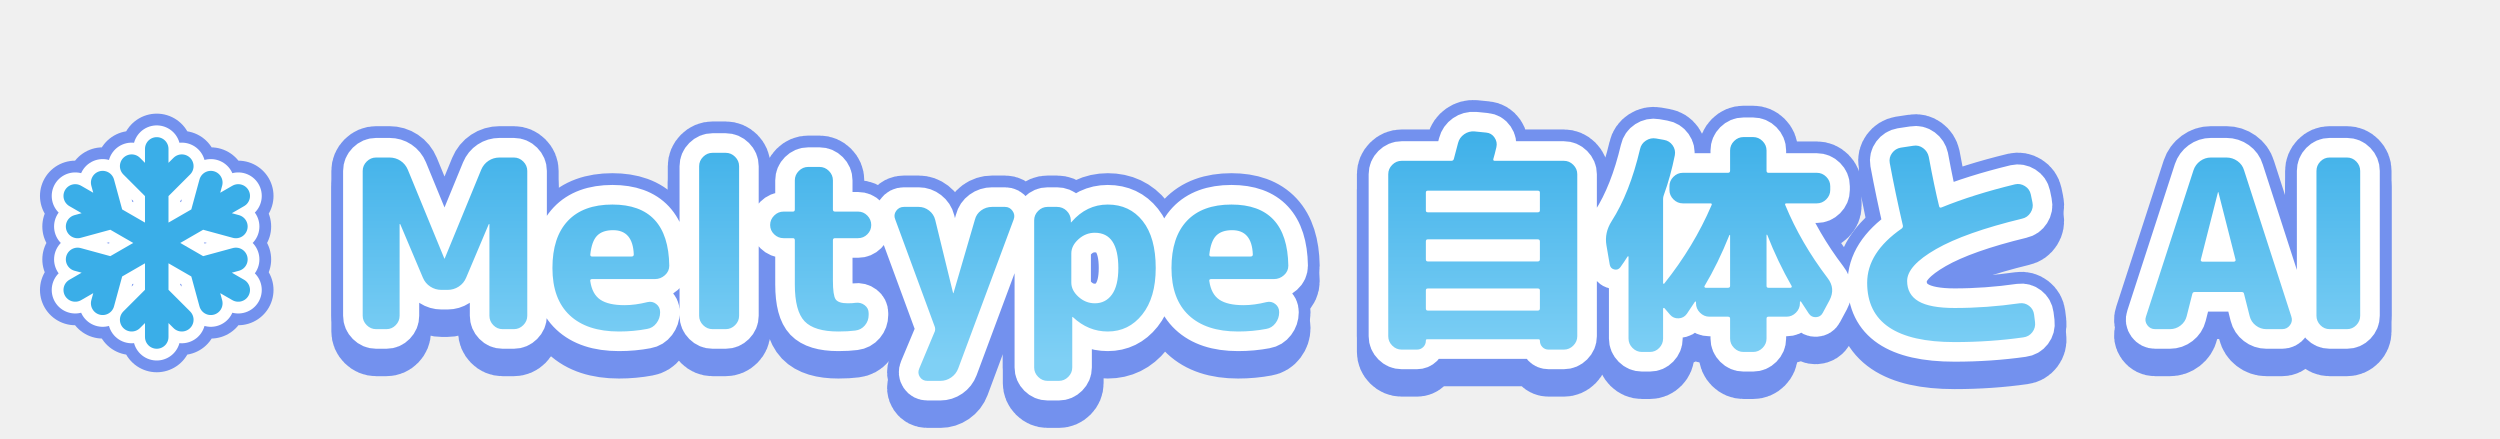
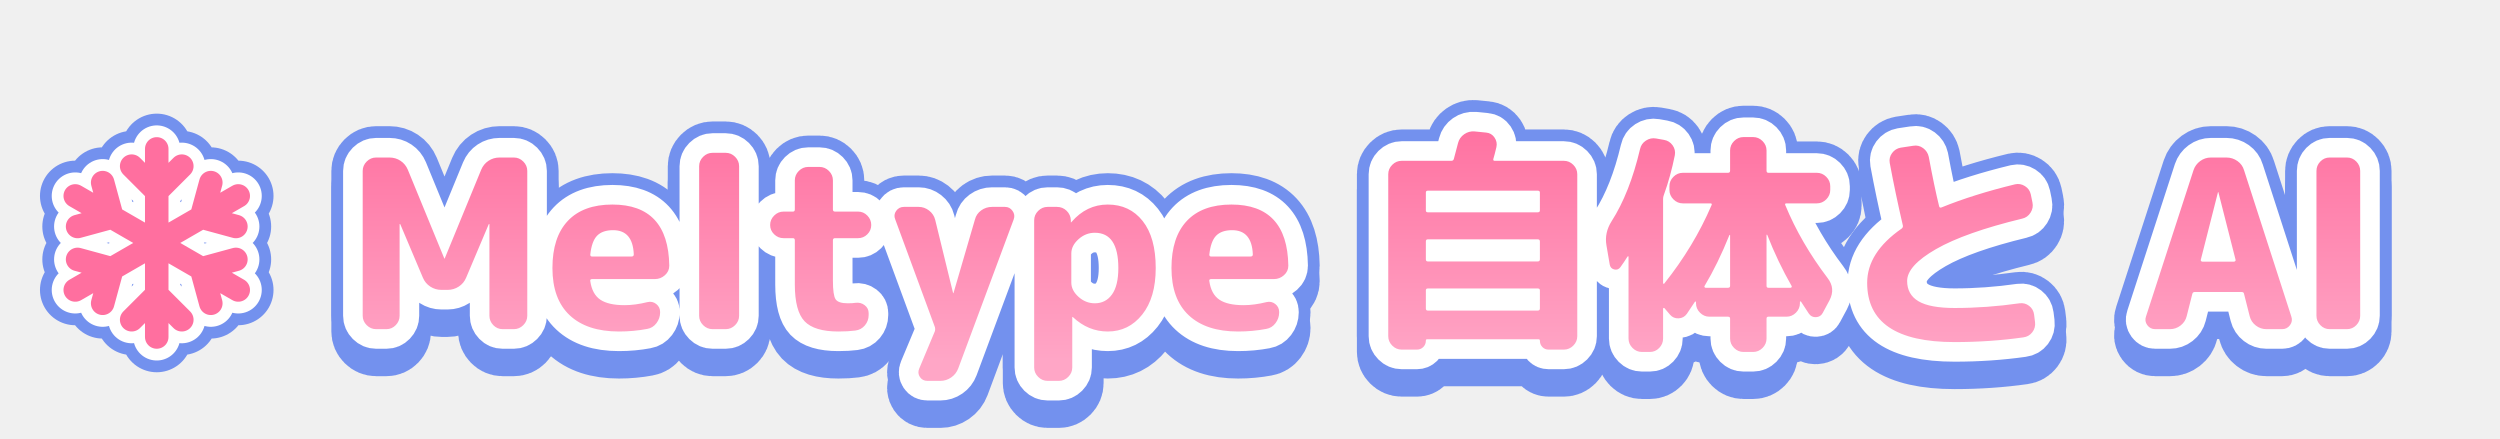
<svg xmlns="http://www.w3.org/2000/svg" width="319" height="56" viewBox="0 0 319 56" role="img" aria-label="Meltype 自体と AI">
  <defs>
    <linearGradient id="g" x1="0" y1="15.0" x2="0" y2="46" gradientUnits="userSpaceOnUse">
-       <stop offset="0" stop-color="#3aaee8" />
-       <stop offset="1" stop-color="#7fd0f5" />
+       <stop offset="0" stop-color="#ff6f9f" />
+       <stop offset="1" stop-color="#ffa6c6" />
    </linearGradient>
  </defs>
  <path d="M20.0 31.0L20.0 19.0M20.0 24.4L23.2 21.2M20.0 24.4L16.8 21.2M20.0 31.0L9.6 25.0M14.3 27.7L13.1 23.3M14.3 27.7L9.9 28.9M20.0 31.0L9.6 37.0M14.3 34.3L9.9 33.1M14.3 34.3L13.1 38.7M20.0 31.0L20.0 43.0M20.0 37.6L16.8 40.8M20.0 37.6L23.2 40.8M20.0 31.0L30.4 37.0M25.7 34.3L26.9 38.7M25.7 34.3L30.1 33.1M20.0 31.0L30.4 25.0M25.7 27.7L30.1 28.9M25.7 27.7L26.9 23.3" stroke="#7391ee" stroke-width="9" stroke-linecap="round" fill="none" />
  <path d="M20.0 31.0L20.0 19.0M20.0 24.4L23.2 21.2M20.0 24.4L16.8 21.2M20.0 31.0L9.6 25.0M14.3 27.7L13.1 23.3M14.3 27.7L9.9 28.9M20.0 31.0L9.6 37.0M14.3 34.3L9.9 33.1M14.3 34.3L13.1 38.7M20.0 31.0L20.0 43.0M20.0 37.6L16.8 40.8M20.0 37.6L23.2 40.8M20.0 31.0L30.4 37.0M25.7 34.3L26.9 38.7M25.7 34.3L30.1 33.1M20.0 31.0L30.4 25.0M25.7 27.7L30.1 28.9M25.7 27.7L26.9 23.3" stroke="#ffffff" stroke-width="6" stroke-linecap="round" fill="none" />
-   <path d="M20.0 31.0L20.0 19.0M20.0 24.4L23.2 21.2M20.0 24.4L16.8 21.2M20.0 31.0L9.6 25.0M14.3 27.7L13.1 23.3M14.3 27.7L9.9 28.9M20.0 31.0L9.6 37.0M14.3 34.3L9.9 33.1M14.3 34.3L13.1 38.7M20.0 31.0L20.0 43.0M20.0 37.6L16.8 40.8M20.0 37.6L23.2 40.8M20.0 31.0L30.4 37.0M25.7 34.3L26.9 38.7M25.7 34.3L30.1 33.1M20.0 31.0L30.4 25.0M25.7 27.7L30.1 28.9M25.7 27.7L26.9 23.3" stroke="#3aaee8" stroke-width="3" stroke-linecap="round" fill="none" />
+   <path d="M20.0 31.0L20.0 19.0M20.0 24.4L23.2 21.2M20.0 24.4L16.8 21.2M20.0 31.0L9.6 25.0M14.3 27.7L13.1 23.3M14.3 27.7L9.9 28.9M20.0 31.0L9.6 37.0M14.3 34.3L9.9 33.1M14.3 34.3L13.1 38.7M20.0 31.0L20.0 43.0M20.0 37.6L16.8 40.8M20.0 37.6L23.2 40.8M20.0 31.0L30.4 37.0M25.7 34.3L26.9 38.7M25.7 34.3L30.1 33.1M20.0 31.0L30.4 25.0M25.7 27.7L30.1 28.9M25.7 27.7L26.9 23.3" stroke="#ff6f9f" stroke-width="3" stroke-linecap="round" fill="none" />
  <path d="M47.99 42.0Q47.3 42.0 46.79 41.49Q46.28 40.98 46.28 40.29V21.81Q46.28 21.12 46.79 20.61Q47.3 20.1 47.99 20.1H49.7Q50.48 20.1 51.11 20.52Q51.74 20.94 52.04 21.66L56.69 32.97Q56.69 33.0 56.72 33.0Q56.75 33.0 56.75 32.97L61.4 21.66Q61.7 20.94 62.33 20.52Q62.96 20.1 63.74 20.1H65.57Q66.26 20.1 66.77 20.61Q67.28 21.12 67.28 21.81V40.29Q67.28 40.98 66.77 41.49Q66.26 42.0 65.57 42.0H64.13Q63.44 42.0 62.945 41.49Q62.45 40.98 62.45 40.29V28.62Q62.45 28.59 62.42 28.59Q62.36 28.59 62.36 28.62L59.48 35.43Q59.18 36.15 58.535 36.57Q57.89 36.99 57.11 36.99H56.33Q55.55 36.99 54.905 36.57Q54.26 36.15 53.96 35.43L51.08 28.62Q51.08 28.59 51.02 28.59Q50.99 28.59 50.99 28.62V40.29Q50.99 40.98 50.495 41.49Q50.0 42.0 49.31 42.0ZM78.23 29.37Q76.88 29.37 76.19 30.075Q75.5 30.78 75.32 32.49Q75.32 32.73 75.53 32.73H80.6Q80.87 32.73 80.87 32.46Q80.75 29.37 78.23 29.37ZM78.98 42.3Q74.9 42.3 72.695 40.23Q70.49 38.16 70.49 34.2Q70.49 30.27 72.455 28.185Q74.42 26.1 78.14 26.1Q85.28 26.1 85.4 33.9Q85.4 34.62 84.845 35.115Q84.29 35.61 83.57 35.61H75.56Q75.26 35.61 75.32 35.88Q75.56 37.53 76.595 38.235Q77.63 38.94 79.7 38.94Q81.05 38.94 82.61 38.55Q83.24 38.4 83.735 38.79Q84.23 39.18 84.23 39.81V39.87Q84.23 40.62 83.765 41.235Q83.3 41.85 82.58 41.97Q80.84 42.3 78.98 42.3ZM90.92 42.0Q90.23 42.0 89.72 41.49Q89.21 40.98 89.21 40.29V21.21Q89.21 20.52 89.72 20.01Q90.23 19.5 90.92 19.5H92.6Q93.29 19.5 93.8 20.01Q94.31 20.52 94.31 21.21V40.29Q94.31 40.98 93.8 41.49Q93.29 42.0 92.6 42.0ZM99.98 30.39Q99.29 30.39 98.78 29.895Q98.27 29.4 98.27 28.71Q98.27 28.02 98.78 27.51Q99.29 27.0 99.98 27.0H101.18Q101.42 27.0 101.42 26.73V23.01Q101.42 22.32 101.93 21.81Q102.44 21.3 103.13 21.3H104.57Q105.26 21.3 105.77 21.81Q106.28 22.32 106.28 23.01V26.73Q106.28 27.0 106.55 27.0H109.49Q110.18 27.0 110.675 27.51Q111.17 28.02 111.17 28.71Q111.17 29.4 110.675 29.895Q110.18 30.39 109.49 30.39H106.55Q106.28 30.39 106.28 30.66V35.79Q106.28 37.68 106.625 38.19Q106.97 38.7 108.17 38.7Q108.8 38.7 109.16 38.64Q109.82 38.55 110.33 38.94Q110.84 39.33 110.84 39.96V40.2Q110.84 40.95 110.36 41.52Q109.88 42.09 109.13 42.18Q108.2 42.3 106.97 42.3Q103.91 42.3 102.665 40.995Q101.42 39.69 101.42 36.3V30.66Q101.42 30.39 101.18 30.39ZM119.3 41.76 114.23 27.99Q113.99 27.42 114.35 26.91Q114.71 26.4 115.34 26.4H117.23Q117.95 26.4 118.55 26.865Q119.15 27.33 119.33 28.05L121.61 37.38Q121.61 37.41 121.64 37.41Q121.67 37.41 121.67 37.38L124.4 28.02Q124.58 27.3 125.195 26.85Q125.81 26.4 126.59 26.4H128.24Q128.84 26.4 129.2 26.91Q129.56 27.42 129.35 27.99L122.27 47.01Q122.0 47.73 121.37 48.165Q120.74 48.6 119.99 48.6H118.34Q117.71 48.6 117.38 48.105Q117.05 47.61 117.29 47.04L119.3 42.24Q119.33 42.12 119.33 42.0Q119.33 41.88 119.3 41.76ZM136.7 32.34V36.06Q136.7 37.05 137.615 37.875Q138.53 38.7 139.7 38.7Q141.08 38.7 141.89 37.575Q142.7 36.45 142.7 34.2Q142.7 29.7 139.7 29.7Q138.53 29.7 137.615 30.525Q136.7 31.35 136.7 32.34ZM133.67 48.6Q132.98 48.6 132.47 48.09Q131.96 47.58 131.96 46.89V28.11Q131.96 27.42 132.47 26.91Q132.98 26.4 133.67 26.4H134.87Q135.59 26.4 136.1 26.895Q136.61 27.39 136.64 28.11V28.35Q136.64 28.38 136.67 28.38L136.73 28.32Q138.65 26.1 141.35 26.1Q144.14 26.1 145.805 28.2Q147.47 30.3 147.47 34.2Q147.47 37.98 145.745 40.14Q144.02 42.3 141.35 42.3Q138.86 42.3 136.91 40.47Q136.88 40.44 136.85 40.44Q136.82 40.44 136.82 40.47V46.89Q136.82 47.58 136.31 48.09Q135.8 48.6 135.11 48.6ZM157.22 29.37Q155.87 29.37 155.18 30.075Q154.49 30.78 154.31 32.49Q154.31 32.73 154.52 32.73H159.59Q159.86 32.73 159.86 32.46Q159.74 29.37 157.22 29.37ZM157.97 42.3Q153.89 42.3 151.685 40.23Q149.48 38.16 149.48 34.2Q149.48 30.27 151.445 28.185Q153.41 26.1 157.13 26.1Q164.27 26.1 164.39 33.9Q164.39 34.62 163.835 35.115Q163.28 35.61 162.56 35.61H154.55Q154.25 35.61 154.31 35.88Q154.55 37.53 155.585 38.235Q156.62 38.94 158.69 38.94Q160.04 38.94 161.6 38.55Q162.23 38.4 162.725 38.79Q163.22 39.18 163.22 39.81V39.87Q163.22 40.62 162.755 41.235Q162.29 41.85 161.57 41.97Q159.83 42.3 157.97 42.3ZM178.85 44.61Q178.16 44.61 177.65 44.1Q177.14 43.59 177.14 42.9V22.23Q177.14 21.54 177.65 21.03Q178.16 20.52 178.85 20.52H185.18Q185.45 20.52 185.51 20.28Q185.54 20.13 186.05 18.24Q186.23 17.55 186.83 17.13Q187.43 16.71 188.15 16.77L189.65 16.92Q190.31 16.98 190.7 17.55Q191.09 18.12 190.94 18.78Q190.7 19.8 190.55 20.28Q190.49 20.52 190.73 20.52H199.55Q200.24 20.52 200.75 21.03Q201.26 21.54 201.26 22.23V42.9Q201.26 43.59 200.75 44.1Q200.24 44.61 199.55 44.61H197.6Q197.12 44.61 196.805 44.28Q196.49 43.95 196.49 43.47Q196.49 43.29 196.31 43.29H182.09Q181.94 43.29 181.94 43.47Q181.94 43.95 181.61 44.28Q181.28 44.61 180.8 44.61ZM181.94 24.57V26.85Q181.94 27.09 182.18 27.09H196.22Q196.49 27.09 196.49 26.85V24.57Q196.49 24.33 196.22 24.33H182.18Q181.94 24.33 181.94 24.57ZM181.94 30.81V33.09Q181.94 33.36 182.18 33.36H196.22Q196.49 33.36 196.49 33.09V30.81Q196.49 30.54 196.22 30.54H182.18Q181.94 30.54 181.94 30.81ZM181.94 37.05V39.36Q181.94 39.63 182.18 39.63H196.22Q196.49 39.63 196.49 39.36V37.05Q196.49 36.81 196.22 36.81H182.18Q181.94 36.81 181.94 37.05ZM205.4 33.75 204.98 31.29Q204.71 29.7 205.64 28.23Q207.95 24.63 209.27 19.02Q209.42 18.33 210.02 17.94Q210.62 17.55 211.31 17.67L212.33 17.85Q213.02 17.97 213.425 18.54Q213.83 19.11 213.71 19.8Q213.17 22.5 212.3 24.9Q212.21 25.14 212.21 25.38V36.12Q212.21 36.18 212.27 36.21Q212.33 36.24 212.36 36.18Q216.14 31.44 218.39 26.19Q218.51 25.95 218.24 25.95H214.73Q214.04 25.95 213.53 25.44Q213.02 24.93 213.02 24.24V23.76Q213.02 23.07 213.53 22.56Q214.04 22.05 214.73 22.05H220.49Q220.76 22.05 220.76 21.78V19.2Q220.76 18.51 221.27 18.0Q221.78 17.49 222.47 17.49H223.7Q224.39 17.49 224.9 18.0Q225.41 18.51 225.41 19.2V21.78Q225.41 22.05 225.65 22.05H231.83Q232.52 22.05 233.03 22.56Q233.54 23.07 233.54 23.76V24.24Q233.54 24.93 233.03 25.44Q232.52 25.95 231.83 25.95H227.96Q227.69 25.95 227.81 26.19Q229.79 30.99 233.21 35.49Q234.23 36.81 233.45 38.31L232.58 39.93Q232.31 40.44 231.725 40.47Q231.14 40.5 230.81 40.02Q230.69 39.84 229.79 38.46Q229.73 38.43 229.67 38.52V38.7Q229.67 39.39 229.16 39.9Q228.65 40.41 227.96 40.41H225.65Q225.41 40.41 225.41 40.65V43.2Q225.41 43.89 224.9 44.4Q224.39 44.91 223.7 44.91H222.47Q221.78 44.91 221.27 44.4Q220.76 43.89 220.76 43.2V40.65Q220.76 40.41 220.49 40.41H218.12Q217.43 40.41 216.92 39.9Q216.41 39.39 216.41 38.7V38.55Q216.41 38.49 216.35 38.475Q216.29 38.46 216.26 38.52Q215.6 39.54 215.24 40.05Q214.85 40.59 214.19 40.62Q213.53 40.65 213.11 40.17L212.39 39.33Q212.33 39.27 212.27 39.3Q212.21 39.33 212.21 39.39V43.2Q212.21 43.89 211.715 44.4Q211.22 44.91 210.53 44.91H209.51Q208.82 44.91 208.31 44.4Q207.8 43.89 207.8 43.2V32.76Q207.8 32.7 207.755 32.7Q207.71 32.7 207.68 32.73Q207.29 33.36 206.75 34.11Q206.45 34.5 205.97 34.38Q205.49 34.26 205.4 33.75ZM225.41 30.0V36.48Q225.41 36.72 225.65 36.72H228.47Q228.56 36.72 228.605 36.645Q228.65 36.57 228.62 36.51Q226.82 33.36 225.5 29.97Q225.47 29.94 225.44 29.94Q225.41 29.94 225.41 30.0ZM217.49 36.51Q217.46 36.57 217.505 36.645Q217.55 36.72 217.64 36.72H220.49Q220.76 36.72 220.76 36.48V30.03Q220.76 29.97 220.73 29.97Q220.7 29.97 220.67 30.0Q219.23 33.6 217.49 36.51ZM249.41 43.65Q238.25 43.65 238.25 36.09Q238.25 32.22 242.66 29.16Q242.84 29.01 242.81 28.8Q241.85 24.66 241.13 20.79Q241.01 20.1 241.43 19.53Q241.85 18.96 242.54 18.84L244.13 18.6Q244.82 18.48 245.39 18.9Q245.96 19.32 246.11 20.01Q246.83 23.88 247.43 26.31Q247.49 26.58 247.76 26.46Q251.81 24.81 257.12 23.52Q257.78 23.37 258.38 23.745Q258.98 24.12 259.13 24.81L259.34 25.83Q259.49 26.52 259.1 27.135Q258.71 27.75 258.02 27.9Q250.73 29.67 247.04 31.785Q243.35 33.9 243.35 35.85Q243.35 37.59 244.805 38.445Q246.26 39.3 249.41 39.3Q253.52 39.3 257.69 38.7Q258.38 38.61 258.92 39.03Q259.46 39.45 259.55 40.14L259.67 41.1Q259.76 41.82 259.325 42.39Q258.89 42.96 258.17 43.05Q253.94 43.65 249.41 43.65ZM283.01 24.54 280.82 33.15Q280.79 33.24 280.865 33.315Q280.94 33.39 281.03 33.39H285.05Q285.14 33.39 285.215 33.315Q285.29 33.24 285.26 33.15L283.07 24.54Q283.07 24.51 283.04 24.51Q283.01 24.51 283.01 24.54ZM275.0 42.0Q274.37 42.0 273.995 41.49Q273.62 40.98 273.83 40.38L279.89 21.72Q280.13 21.0 280.745 20.55Q281.36 20.1 282.11 20.1H284.09Q284.87 20.1 285.5 20.55Q286.13 21.0 286.34 21.72L292.37 40.38Q292.58 40.98 292.205 41.49Q291.83 42.0 291.2 42.0H289.19Q288.44 42.0 287.84 41.535Q287.24 41.07 287.06 40.35L286.34 37.5Q286.31 37.26 286.04 37.26H280.04Q279.8 37.26 279.74 37.5L279.02 40.35Q278.84 41.07 278.24 41.535Q277.64 42.0 276.89 42.0ZM297.26 42.0Q296.57 42.0 296.075 41.49Q295.58 40.98 295.58 40.29V21.81Q295.58 21.12 296.075 20.61Q296.57 20.1 297.26 20.1H299.48Q300.17 20.1 300.665 20.61Q301.16 21.12 301.16 21.81V40.29Q301.16 40.98 300.665 41.49Q300.17 42.0 299.48 42.0Z" fill="#7391ee" stroke="#7391ee" stroke-width="8" stroke-linejoin="round" transform="translate(0 2)" />
  <path d="M47.99 42.0Q47.3 42.0 46.79 41.49Q46.28 40.98 46.28 40.29V21.81Q46.28 21.12 46.79 20.61Q47.3 20.1 47.99 20.1H49.7Q50.48 20.1 51.11 20.52Q51.74 20.94 52.04 21.66L56.69 32.97Q56.69 33.0 56.72 33.0Q56.75 33.0 56.75 32.97L61.4 21.66Q61.7 20.94 62.33 20.52Q62.96 20.1 63.74 20.1H65.57Q66.26 20.1 66.77 20.61Q67.28 21.12 67.28 21.81V40.29Q67.28 40.98 66.77 41.49Q66.26 42.0 65.57 42.0H64.13Q63.44 42.0 62.945 41.49Q62.45 40.98 62.45 40.29V28.62Q62.45 28.59 62.42 28.59Q62.36 28.59 62.36 28.62L59.48 35.43Q59.18 36.15 58.535 36.57Q57.89 36.99 57.11 36.99H56.33Q55.55 36.99 54.905 36.57Q54.26 36.15 53.96 35.43L51.08 28.62Q51.08 28.59 51.02 28.59Q50.99 28.59 50.99 28.62V40.29Q50.99 40.98 50.495 41.49Q50.0 42.0 49.31 42.0ZM78.23 29.37Q76.88 29.37 76.19 30.075Q75.5 30.78 75.32 32.49Q75.32 32.73 75.53 32.73H80.6Q80.87 32.73 80.87 32.46Q80.75 29.37 78.23 29.37ZM78.98 42.3Q74.9 42.3 72.695 40.23Q70.49 38.16 70.49 34.2Q70.49 30.27 72.455 28.185Q74.42 26.1 78.14 26.1Q85.28 26.1 85.4 33.9Q85.4 34.62 84.845 35.115Q84.29 35.61 83.57 35.61H75.56Q75.26 35.61 75.32 35.88Q75.56 37.53 76.595 38.235Q77.63 38.94 79.7 38.94Q81.05 38.94 82.61 38.55Q83.24 38.4 83.735 38.79Q84.23 39.18 84.23 39.81V39.87Q84.23 40.62 83.765 41.235Q83.3 41.85 82.58 41.97Q80.84 42.3 78.98 42.3ZM90.92 42.0Q90.23 42.0 89.72 41.49Q89.21 40.98 89.21 40.29V21.21Q89.21 20.52 89.72 20.01Q90.23 19.5 90.92 19.5H92.6Q93.29 19.5 93.8 20.01Q94.31 20.52 94.31 21.21V40.29Q94.31 40.98 93.8 41.49Q93.29 42.0 92.6 42.0ZM99.98 30.39Q99.29 30.39 98.78 29.895Q98.27 29.4 98.27 28.71Q98.27 28.02 98.78 27.51Q99.29 27.0 99.98 27.0H101.18Q101.42 27.0 101.42 26.73V23.01Q101.42 22.32 101.93 21.81Q102.44 21.3 103.13 21.3H104.57Q105.26 21.3 105.77 21.81Q106.28 22.32 106.28 23.01V26.73Q106.28 27.0 106.55 27.0H109.49Q110.18 27.0 110.675 27.51Q111.17 28.02 111.17 28.71Q111.17 29.4 110.675 29.895Q110.18 30.39 109.49 30.39H106.55Q106.28 30.39 106.28 30.66V35.79Q106.28 37.68 106.625 38.19Q106.97 38.7 108.17 38.7Q108.8 38.7 109.16 38.64Q109.82 38.55 110.33 38.94Q110.84 39.33 110.84 39.96V40.2Q110.84 40.95 110.36 41.52Q109.88 42.09 109.13 42.18Q108.2 42.3 106.97 42.3Q103.91 42.3 102.665 40.995Q101.42 39.69 101.42 36.3V30.66Q101.42 30.39 101.18 30.39ZM119.3 41.76 114.23 27.99Q113.99 27.42 114.35 26.91Q114.71 26.4 115.34 26.4H117.23Q117.95 26.4 118.55 26.865Q119.15 27.33 119.33 28.05L121.61 37.38Q121.61 37.41 121.64 37.41Q121.67 37.41 121.67 37.38L124.4 28.02Q124.58 27.3 125.195 26.85Q125.81 26.4 126.59 26.4H128.24Q128.84 26.4 129.2 26.91Q129.56 27.42 129.35 27.99L122.27 47.01Q122.0 47.73 121.37 48.165Q120.74 48.6 119.99 48.6H118.34Q117.71 48.6 117.38 48.105Q117.05 47.61 117.29 47.04L119.3 42.24Q119.33 42.12 119.33 42.0Q119.33 41.88 119.3 41.76ZM136.7 32.34V36.06Q136.7 37.05 137.615 37.875Q138.53 38.7 139.7 38.7Q141.08 38.7 141.89 37.575Q142.7 36.45 142.7 34.2Q142.7 29.7 139.7 29.7Q138.53 29.7 137.615 30.525Q136.7 31.35 136.7 32.34ZM133.67 48.6Q132.98 48.6 132.47 48.09Q131.96 47.58 131.96 46.89V28.11Q131.96 27.42 132.47 26.91Q132.98 26.4 133.67 26.4H134.87Q135.59 26.4 136.1 26.895Q136.61 27.39 136.64 28.11V28.35Q136.64 28.38 136.67 28.38L136.73 28.32Q138.65 26.1 141.35 26.1Q144.14 26.1 145.805 28.2Q147.47 30.3 147.47 34.2Q147.47 37.98 145.745 40.14Q144.02 42.3 141.35 42.3Q138.86 42.3 136.91 40.47Q136.88 40.44 136.85 40.44Q136.82 40.44 136.82 40.47V46.89Q136.82 47.58 136.31 48.09Q135.8 48.6 135.11 48.6ZM157.22 29.37Q155.87 29.37 155.18 30.075Q154.49 30.78 154.31 32.49Q154.31 32.73 154.52 32.73H159.59Q159.86 32.73 159.86 32.46Q159.74 29.37 157.22 29.37ZM157.97 42.3Q153.89 42.3 151.685 40.23Q149.48 38.16 149.48 34.2Q149.48 30.27 151.445 28.185Q153.41 26.1 157.13 26.1Q164.27 26.1 164.39 33.9Q164.39 34.62 163.835 35.115Q163.28 35.61 162.56 35.61H154.55Q154.25 35.61 154.31 35.88Q154.55 37.53 155.585 38.235Q156.62 38.94 158.69 38.94Q160.04 38.94 161.6 38.55Q162.23 38.4 162.725 38.79Q163.22 39.18 163.22 39.81V39.87Q163.22 40.62 162.755 41.235Q162.29 41.85 161.57 41.97Q159.83 42.3 157.97 42.3ZM178.85 44.61Q178.16 44.61 177.65 44.1Q177.14 43.59 177.14 42.9V22.23Q177.14 21.54 177.65 21.03Q178.16 20.52 178.85 20.52H185.18Q185.45 20.52 185.51 20.28Q185.54 20.13 186.05 18.24Q186.23 17.55 186.83 17.13Q187.43 16.71 188.15 16.77L189.65 16.92Q190.31 16.98 190.7 17.55Q191.09 18.12 190.94 18.78Q190.7 19.8 190.55 20.28Q190.49 20.52 190.73 20.52H199.55Q200.24 20.52 200.75 21.03Q201.26 21.54 201.26 22.23V42.9Q201.26 43.59 200.75 44.1Q200.24 44.61 199.55 44.61H197.6Q197.12 44.61 196.805 44.28Q196.49 43.95 196.49 43.47Q196.49 43.29 196.31 43.29H182.09Q181.94 43.29 181.94 43.47Q181.94 43.95 181.61 44.28Q181.28 44.61 180.8 44.61ZM181.94 24.57V26.85Q181.94 27.09 182.18 27.09H196.22Q196.49 27.09 196.49 26.85V24.57Q196.49 24.33 196.22 24.33H182.18Q181.94 24.33 181.94 24.57ZM181.94 30.81V33.09Q181.94 33.36 182.18 33.36H196.22Q196.49 33.36 196.49 33.09V30.81Q196.49 30.54 196.22 30.54H182.18Q181.94 30.54 181.94 30.81ZM181.94 37.05V39.36Q181.94 39.63 182.18 39.63H196.22Q196.49 39.63 196.49 39.36V37.05Q196.49 36.81 196.22 36.81H182.18Q181.94 36.81 181.94 37.05ZM205.4 33.75 204.98 31.29Q204.71 29.7 205.64 28.23Q207.95 24.63 209.27 19.02Q209.42 18.33 210.02 17.94Q210.62 17.55 211.31 17.67L212.33 17.85Q213.02 17.97 213.425 18.54Q213.83 19.11 213.71 19.8Q213.17 22.5 212.3 24.9Q212.21 25.14 212.21 25.38V36.12Q212.21 36.18 212.27 36.21Q212.33 36.24 212.36 36.18Q216.14 31.44 218.39 26.19Q218.51 25.95 218.24 25.95H214.73Q214.04 25.95 213.53 25.44Q213.02 24.93 213.02 24.24V23.76Q213.02 23.07 213.53 22.56Q214.04 22.05 214.73 22.05H220.49Q220.76 22.05 220.76 21.78V19.2Q220.76 18.51 221.27 18.0Q221.78 17.49 222.47 17.49H223.7Q224.39 17.49 224.9 18.0Q225.41 18.51 225.41 19.2V21.78Q225.41 22.05 225.65 22.05H231.83Q232.52 22.05 233.03 22.56Q233.54 23.07 233.54 23.76V24.24Q233.54 24.93 233.03 25.44Q232.52 25.95 231.83 25.95H227.96Q227.69 25.95 227.81 26.19Q229.79 30.99 233.21 35.49Q234.23 36.81 233.45 38.31L232.58 39.93Q232.31 40.44 231.725 40.47Q231.14 40.5 230.81 40.02Q230.69 39.84 229.79 38.46Q229.73 38.43 229.67 38.52V38.7Q229.67 39.39 229.16 39.9Q228.65 40.41 227.96 40.41H225.65Q225.41 40.41 225.41 40.65V43.2Q225.41 43.89 224.9 44.4Q224.39 44.91 223.7 44.91H222.47Q221.78 44.91 221.27 44.4Q220.76 43.89 220.76 43.2V40.65Q220.76 40.41 220.49 40.41H218.12Q217.43 40.41 216.92 39.9Q216.41 39.39 216.41 38.7V38.55Q216.41 38.49 216.35 38.475Q216.29 38.46 216.26 38.52Q215.6 39.54 215.24 40.05Q214.85 40.59 214.19 40.62Q213.53 40.65 213.11 40.17L212.39 39.33Q212.33 39.27 212.27 39.3Q212.21 39.33 212.21 39.39V43.2Q212.21 43.89 211.715 44.4Q211.22 44.91 210.53 44.91H209.51Q208.82 44.91 208.31 44.4Q207.8 43.89 207.8 43.2V32.76Q207.8 32.7 207.755 32.7Q207.71 32.7 207.68 32.73Q207.29 33.36 206.75 34.11Q206.45 34.5 205.97 34.38Q205.49 34.26 205.4 33.75ZM225.41 30.0V36.48Q225.41 36.72 225.65 36.72H228.47Q228.56 36.72 228.605 36.645Q228.65 36.57 228.62 36.51Q226.82 33.36 225.5 29.97Q225.47 29.94 225.44 29.94Q225.41 29.94 225.41 30.0ZM217.49 36.51Q217.46 36.57 217.505 36.645Q217.55 36.72 217.64 36.72H220.49Q220.76 36.72 220.76 36.48V30.03Q220.76 29.97 220.73 29.97Q220.7 29.97 220.67 30.0Q219.23 33.6 217.49 36.51ZM249.41 43.65Q238.25 43.65 238.25 36.09Q238.25 32.22 242.66 29.16Q242.84 29.01 242.81 28.8Q241.85 24.66 241.13 20.79Q241.01 20.1 241.43 19.53Q241.85 18.96 242.54 18.84L244.13 18.6Q244.82 18.48 245.39 18.9Q245.96 19.32 246.11 20.01Q246.83 23.88 247.43 26.31Q247.49 26.58 247.76 26.46Q251.81 24.81 257.12 23.52Q257.78 23.37 258.38 23.745Q258.98 24.12 259.13 24.81L259.34 25.83Q259.49 26.52 259.1 27.135Q258.71 27.75 258.02 27.9Q250.73 29.67 247.04 31.785Q243.35 33.9 243.35 35.85Q243.35 37.59 244.805 38.445Q246.26 39.3 249.41 39.3Q253.52 39.3 257.69 38.7Q258.38 38.61 258.92 39.03Q259.46 39.45 259.55 40.14L259.67 41.1Q259.76 41.82 259.325 42.39Q258.89 42.96 258.17 43.05Q253.94 43.65 249.41 43.65ZM283.01 24.54 280.82 33.15Q280.79 33.24 280.865 33.315Q280.94 33.39 281.03 33.39H285.05Q285.14 33.39 285.215 33.315Q285.29 33.24 285.26 33.15L283.07 24.54Q283.07 24.51 283.04 24.51Q283.01 24.51 283.01 24.54ZM275.0 42.0Q274.37 42.0 273.995 41.49Q273.62 40.98 273.83 40.38L279.89 21.72Q280.13 21.0 280.745 20.55Q281.36 20.1 282.11 20.1H284.09Q284.87 20.1 285.5 20.55Q286.13 21.0 286.34 21.72L292.37 40.38Q292.58 40.98 292.205 41.49Q291.83 42.0 291.2 42.0H289.19Q288.44 42.0 287.84 41.535Q287.24 41.07 287.06 40.35L286.34 37.5Q286.31 37.26 286.04 37.26H280.04Q279.8 37.26 279.74 37.5L279.02 40.35Q278.84 41.07 278.24 41.535Q277.64 42.0 276.89 42.0ZM297.26 42.0Q296.57 42.0 296.075 41.49Q295.58 40.98 295.58 40.29V21.81Q295.58 21.12 296.075 20.61Q296.57 20.1 297.26 20.1H299.48Q300.17 20.1 300.665 20.61Q301.16 21.12 301.16 21.81V40.29Q301.16 40.98 300.665 41.49Q300.17 42.0 299.48 42.0Z" fill="#7391ee" stroke="#7391ee" stroke-width="8" stroke-linejoin="round" />
  <path d="M47.99 42.0Q47.3 42.0 46.79 41.49Q46.28 40.98 46.28 40.29V21.81Q46.28 21.12 46.79 20.61Q47.3 20.1 47.99 20.1H49.7Q50.48 20.1 51.11 20.52Q51.74 20.94 52.04 21.66L56.69 32.97Q56.69 33.0 56.72 33.0Q56.75 33.0 56.75 32.97L61.4 21.66Q61.7 20.94 62.33 20.52Q62.96 20.1 63.74 20.1H65.57Q66.26 20.1 66.77 20.61Q67.28 21.12 67.28 21.81V40.29Q67.28 40.98 66.77 41.49Q66.26 42.0 65.57 42.0H64.13Q63.44 42.0 62.945 41.49Q62.45 40.98 62.45 40.29V28.62Q62.45 28.59 62.42 28.59Q62.36 28.59 62.36 28.62L59.48 35.43Q59.18 36.15 58.535 36.57Q57.89 36.99 57.11 36.99H56.33Q55.55 36.99 54.905 36.57Q54.26 36.15 53.96 35.43L51.08 28.62Q51.08 28.59 51.02 28.59Q50.99 28.59 50.99 28.62V40.29Q50.99 40.98 50.495 41.49Q50.0 42.0 49.31 42.0ZM78.23 29.37Q76.88 29.37 76.19 30.075Q75.5 30.78 75.32 32.49Q75.32 32.73 75.53 32.73H80.6Q80.87 32.73 80.87 32.46Q80.75 29.37 78.23 29.37ZM78.98 42.3Q74.9 42.3 72.695 40.23Q70.49 38.16 70.49 34.2Q70.49 30.27 72.455 28.185Q74.42 26.1 78.14 26.1Q85.28 26.1 85.4 33.9Q85.4 34.62 84.845 35.115Q84.29 35.61 83.57 35.61H75.56Q75.26 35.61 75.32 35.88Q75.56 37.53 76.595 38.235Q77.63 38.94 79.7 38.94Q81.05 38.94 82.61 38.55Q83.24 38.4 83.735 38.79Q84.23 39.18 84.23 39.81V39.87Q84.23 40.62 83.765 41.235Q83.3 41.85 82.58 41.97Q80.84 42.3 78.98 42.3ZM90.92 42.0Q90.23 42.0 89.72 41.49Q89.21 40.98 89.21 40.29V21.21Q89.21 20.52 89.72 20.01Q90.23 19.5 90.92 19.5H92.6Q93.29 19.5 93.8 20.01Q94.31 20.52 94.31 21.21V40.29Q94.31 40.98 93.8 41.49Q93.29 42.0 92.6 42.0ZM99.98 30.39Q99.29 30.39 98.78 29.895Q98.27 29.4 98.27 28.71Q98.27 28.02 98.78 27.51Q99.29 27.0 99.98 27.0H101.18Q101.42 27.0 101.42 26.73V23.01Q101.42 22.32 101.93 21.81Q102.44 21.3 103.13 21.3H104.57Q105.26 21.3 105.77 21.81Q106.28 22.32 106.28 23.01V26.73Q106.28 27.0 106.55 27.0H109.49Q110.18 27.0 110.675 27.51Q111.17 28.02 111.17 28.71Q111.17 29.4 110.675 29.895Q110.18 30.39 109.49 30.39H106.55Q106.28 30.39 106.28 30.66V35.79Q106.28 37.68 106.625 38.19Q106.97 38.7 108.17 38.7Q108.8 38.7 109.16 38.64Q109.82 38.55 110.33 38.94Q110.84 39.33 110.84 39.96V40.2Q110.84 40.95 110.36 41.52Q109.88 42.09 109.13 42.18Q108.2 42.3 106.97 42.3Q103.91 42.3 102.665 40.995Q101.42 39.69 101.42 36.3V30.66Q101.42 30.39 101.18 30.39ZM119.3 41.76 114.23 27.99Q113.99 27.42 114.35 26.91Q114.71 26.4 115.34 26.4H117.23Q117.95 26.4 118.55 26.865Q119.15 27.33 119.33 28.05L121.61 37.38Q121.61 37.41 121.64 37.41Q121.67 37.41 121.67 37.38L124.4 28.02Q124.58 27.3 125.195 26.85Q125.81 26.4 126.59 26.4H128.24Q128.84 26.4 129.2 26.91Q129.56 27.42 129.35 27.99L122.27 47.01Q122.0 47.73 121.37 48.165Q120.74 48.6 119.99 48.6H118.34Q117.71 48.6 117.38 48.105Q117.05 47.61 117.29 47.04L119.3 42.24Q119.33 42.12 119.33 42.0Q119.33 41.88 119.3 41.76ZM136.7 32.34V36.06Q136.7 37.05 137.615 37.875Q138.53 38.7 139.7 38.7Q141.08 38.7 141.89 37.575Q142.7 36.45 142.7 34.2Q142.7 29.7 139.7 29.7Q138.53 29.7 137.615 30.525Q136.7 31.35 136.7 32.34ZM133.67 48.6Q132.98 48.6 132.47 48.09Q131.96 47.58 131.96 46.89V28.11Q131.96 27.42 132.47 26.91Q132.98 26.4 133.67 26.4H134.87Q135.59 26.4 136.1 26.895Q136.61 27.39 136.64 28.11V28.35Q136.64 28.38 136.67 28.38L136.73 28.32Q138.65 26.1 141.35 26.1Q144.14 26.1 145.805 28.2Q147.47 30.3 147.47 34.2Q147.47 37.98 145.745 40.14Q144.02 42.3 141.35 42.3Q138.86 42.3 136.91 40.47Q136.88 40.44 136.85 40.44Q136.82 40.44 136.82 40.47V46.89Q136.82 47.58 136.31 48.09Q135.8 48.6 135.11 48.6ZM157.22 29.37Q155.87 29.37 155.18 30.075Q154.49 30.78 154.31 32.49Q154.31 32.73 154.52 32.73H159.59Q159.86 32.73 159.86 32.46Q159.74 29.37 157.22 29.37ZM157.97 42.3Q153.89 42.3 151.685 40.23Q149.48 38.16 149.48 34.2Q149.48 30.27 151.445 28.185Q153.41 26.1 157.13 26.1Q164.27 26.1 164.39 33.9Q164.39 34.62 163.835 35.115Q163.28 35.61 162.56 35.61H154.55Q154.25 35.61 154.31 35.88Q154.55 37.53 155.585 38.235Q156.62 38.94 158.69 38.94Q160.04 38.94 161.6 38.55Q162.23 38.4 162.725 38.79Q163.22 39.18 163.22 39.81V39.87Q163.22 40.62 162.755 41.235Q162.29 41.85 161.57 41.97Q159.83 42.3 157.97 42.3ZM178.85 44.61Q178.16 44.61 177.65 44.1Q177.14 43.59 177.14 42.9V22.23Q177.14 21.54 177.65 21.03Q178.16 20.52 178.85 20.52H185.18Q185.45 20.52 185.51 20.28Q185.54 20.13 186.05 18.24Q186.23 17.55 186.83 17.13Q187.43 16.71 188.15 16.77L189.65 16.92Q190.31 16.98 190.7 17.55Q191.09 18.12 190.94 18.78Q190.7 19.8 190.55 20.28Q190.49 20.52 190.73 20.52H199.55Q200.24 20.52 200.75 21.03Q201.26 21.54 201.26 22.23V42.9Q201.26 43.59 200.75 44.1Q200.24 44.61 199.55 44.61H197.6Q197.12 44.61 196.805 44.28Q196.49 43.95 196.49 43.47Q196.49 43.29 196.31 43.29H182.09Q181.94 43.29 181.94 43.47Q181.94 43.95 181.61 44.28Q181.28 44.61 180.8 44.61ZM181.94 24.57V26.85Q181.94 27.09 182.18 27.09H196.22Q196.49 27.09 196.49 26.85V24.57Q196.49 24.33 196.22 24.33H182.18Q181.94 24.33 181.94 24.57ZM181.94 30.81V33.09Q181.94 33.36 182.18 33.36H196.22Q196.49 33.36 196.49 33.09V30.81Q196.49 30.54 196.22 30.54H182.18Q181.94 30.54 181.94 30.81ZM181.94 37.05V39.36Q181.94 39.63 182.18 39.63H196.22Q196.49 39.63 196.49 39.36V37.05Q196.49 36.81 196.22 36.81H182.18Q181.94 36.81 181.94 37.05ZM205.4 33.75 204.98 31.29Q204.71 29.7 205.64 28.23Q207.95 24.63 209.27 19.02Q209.42 18.33 210.02 17.94Q210.62 17.55 211.31 17.67L212.33 17.85Q213.02 17.97 213.425 18.54Q213.83 19.11 213.71 19.8Q213.17 22.5 212.3 24.9Q212.21 25.14 212.21 25.38V36.12Q212.21 36.18 212.27 36.21Q212.33 36.24 212.36 36.18Q216.14 31.44 218.39 26.19Q218.51 25.95 218.24 25.95H214.73Q214.04 25.95 213.53 25.44Q213.02 24.93 213.02 24.24V23.76Q213.02 23.07 213.53 22.56Q214.04 22.05 214.73 22.05H220.49Q220.76 22.05 220.76 21.78V19.2Q220.76 18.51 221.27 18.0Q221.78 17.49 222.47 17.49H223.7Q224.39 17.49 224.9 18.0Q225.41 18.51 225.41 19.2V21.78Q225.41 22.05 225.65 22.05H231.83Q232.52 22.05 233.03 22.56Q233.54 23.07 233.54 23.76V24.24Q233.54 24.93 233.03 25.44Q232.52 25.95 231.83 25.95H227.96Q227.69 25.95 227.81 26.19Q229.79 30.99 233.21 35.49Q234.23 36.81 233.45 38.31L232.58 39.93Q232.31 40.44 231.725 40.47Q231.14 40.5 230.81 40.02Q230.69 39.84 229.79 38.46Q229.73 38.43 229.67 38.52V38.7Q229.67 39.39 229.16 39.9Q228.65 40.41 227.96 40.41H225.65Q225.41 40.41 225.41 40.65V43.2Q225.41 43.89 224.9 44.4Q224.39 44.91 223.7 44.91H222.47Q221.78 44.91 221.27 44.4Q220.76 43.89 220.76 43.2V40.65Q220.76 40.41 220.49 40.41H218.12Q217.43 40.41 216.92 39.9Q216.41 39.39 216.41 38.7V38.55Q216.41 38.49 216.35 38.475Q216.29 38.46 216.26 38.52Q215.6 39.54 215.24 40.05Q214.85 40.59 214.19 40.62Q213.53 40.65 213.11 40.17L212.39 39.33Q212.33 39.27 212.27 39.3Q212.21 39.33 212.21 39.39V43.2Q212.21 43.89 211.715 44.4Q211.22 44.91 210.53 44.91H209.51Q208.82 44.91 208.31 44.4Q207.8 43.89 207.8 43.2V32.76Q207.8 32.7 207.755 32.7Q207.71 32.7 207.68 32.73Q207.29 33.36 206.75 34.11Q206.45 34.5 205.97 34.38Q205.49 34.26 205.4 33.75ZM225.41 30.0V36.48Q225.41 36.72 225.65 36.72H228.47Q228.56 36.72 228.605 36.645Q228.65 36.57 228.62 36.51Q226.82 33.36 225.5 29.97Q225.47 29.94 225.44 29.94Q225.41 29.94 225.41 30.0ZM217.49 36.51Q217.46 36.57 217.505 36.645Q217.55 36.72 217.64 36.72H220.49Q220.76 36.72 220.76 36.48V30.03Q220.76 29.97 220.73 29.97Q220.7 29.97 220.67 30.0Q219.23 33.6 217.49 36.51ZM249.41 43.65Q238.25 43.65 238.25 36.09Q238.25 32.22 242.66 29.16Q242.84 29.01 242.81 28.8Q241.85 24.66 241.13 20.79Q241.01 20.1 241.43 19.53Q241.85 18.96 242.54 18.84L244.13 18.6Q244.82 18.48 245.39 18.9Q245.96 19.32 246.11 20.01Q246.83 23.88 247.43 26.31Q247.49 26.58 247.76 26.46Q251.81 24.81 257.12 23.52Q257.78 23.37 258.38 23.745Q258.98 24.12 259.13 24.81L259.34 25.83Q259.49 26.52 259.1 27.135Q258.71 27.75 258.02 27.9Q250.73 29.67 247.04 31.785Q243.35 33.9 243.35 35.85Q243.35 37.59 244.805 38.445Q246.26 39.3 249.41 39.3Q253.52 39.3 257.69 38.7Q258.38 38.61 258.92 39.03Q259.46 39.45 259.55 40.14L259.67 41.1Q259.76 41.82 259.325 42.39Q258.89 42.96 258.17 43.05Q253.94 43.65 249.41 43.65ZM283.01 24.54 280.82 33.15Q280.79 33.24 280.865 33.315Q280.94 33.39 281.03 33.39H285.05Q285.14 33.39 285.215 33.315Q285.29 33.24 285.26 33.15L283.07 24.54Q283.07 24.51 283.04 24.51Q283.01 24.51 283.01 24.54ZM275.0 42.0Q274.37 42.0 273.995 41.49Q273.62 40.98 273.83 40.38L279.89 21.72Q280.13 21.0 280.745 20.55Q281.36 20.1 282.11 20.1H284.09Q284.87 20.1 285.5 20.55Q286.13 21.0 286.34 21.72L292.37 40.38Q292.58 40.98 292.205 41.49Q291.83 42.0 291.2 42.0H289.19Q288.44 42.0 287.84 41.535Q287.24 41.07 287.06 40.35L286.34 37.5Q286.31 37.26 286.04 37.26H280.04Q279.8 37.26 279.74 37.5L279.02 40.35Q278.84 41.07 278.24 41.535Q277.64 42.0 276.89 42.0ZM297.26 42.0Q296.57 42.0 296.075 41.49Q295.58 40.98 295.58 40.29V21.81Q295.58 21.12 296.075 20.61Q296.57 20.1 297.26 20.1H299.48Q300.17 20.1 300.665 20.61Q301.16 21.12 301.16 21.81V40.29Q301.16 40.98 300.665 41.49Q300.17 42.0 299.48 42.0Z" fill="#ffffff" stroke="#ffffff" stroke-width="5" stroke-linejoin="round" />
  <path d="M47.99 42.0Q47.3 42.0 46.79 41.49Q46.28 40.98 46.28 40.29V21.81Q46.28 21.12 46.79 20.61Q47.3 20.1 47.99 20.1H49.7Q50.48 20.1 51.11 20.52Q51.74 20.94 52.04 21.66L56.69 32.97Q56.69 33.0 56.72 33.0Q56.75 33.0 56.75 32.97L61.4 21.66Q61.7 20.94 62.33 20.52Q62.96 20.1 63.74 20.1H65.57Q66.26 20.1 66.77 20.61Q67.28 21.12 67.28 21.81V40.29Q67.28 40.98 66.77 41.49Q66.26 42.0 65.57 42.0H64.13Q63.44 42.0 62.945 41.49Q62.45 40.98 62.45 40.29V28.62Q62.45 28.59 62.42 28.59Q62.36 28.59 62.36 28.62L59.48 35.43Q59.18 36.15 58.535 36.57Q57.89 36.99 57.11 36.99H56.33Q55.55 36.99 54.905 36.57Q54.26 36.15 53.96 35.43L51.08 28.62Q51.08 28.59 51.02 28.59Q50.99 28.59 50.99 28.62V40.29Q50.99 40.98 50.495 41.49Q50.0 42.0 49.31 42.0ZM78.23 29.37Q76.88 29.37 76.19 30.075Q75.5 30.78 75.32 32.49Q75.32 32.73 75.53 32.73H80.6Q80.87 32.73 80.87 32.46Q80.75 29.37 78.23 29.37ZM78.98 42.3Q74.9 42.3 72.695 40.23Q70.49 38.16 70.49 34.2Q70.49 30.27 72.455 28.185Q74.42 26.1 78.14 26.1Q85.28 26.1 85.4 33.9Q85.4 34.62 84.845 35.115Q84.29 35.61 83.57 35.61H75.56Q75.26 35.61 75.32 35.88Q75.56 37.53 76.595 38.235Q77.63 38.94 79.7 38.94Q81.05 38.94 82.61 38.55Q83.24 38.4 83.735 38.79Q84.23 39.18 84.23 39.81V39.87Q84.23 40.62 83.765 41.235Q83.3 41.85 82.58 41.97Q80.84 42.3 78.98 42.3ZM90.92 42.0Q90.23 42.0 89.72 41.49Q89.21 40.98 89.21 40.29V21.21Q89.21 20.52 89.72 20.01Q90.23 19.5 90.92 19.5H92.6Q93.29 19.5 93.8 20.01Q94.31 20.52 94.31 21.21V40.29Q94.31 40.98 93.8 41.49Q93.29 42.0 92.6 42.0ZM99.98 30.39Q99.29 30.39 98.78 29.895Q98.27 29.4 98.27 28.71Q98.27 28.02 98.78 27.51Q99.29 27.0 99.98 27.0H101.18Q101.42 27.0 101.42 26.73V23.01Q101.42 22.32 101.93 21.81Q102.44 21.3 103.13 21.3H104.57Q105.26 21.3 105.77 21.81Q106.28 22.32 106.28 23.01V26.73Q106.28 27.0 106.55 27.0H109.49Q110.18 27.0 110.675 27.51Q111.17 28.02 111.17 28.71Q111.17 29.4 110.675 29.895Q110.18 30.39 109.49 30.39H106.55Q106.28 30.39 106.28 30.66V35.79Q106.28 37.68 106.625 38.19Q106.97 38.7 108.17 38.7Q108.8 38.7 109.16 38.64Q109.82 38.55 110.33 38.94Q110.84 39.33 110.84 39.96V40.2Q110.84 40.95 110.36 41.52Q109.88 42.09 109.13 42.18Q108.2 42.3 106.97 42.3Q103.91 42.3 102.665 40.995Q101.42 39.69 101.42 36.3V30.66Q101.42 30.39 101.18 30.39ZM119.3 41.76 114.23 27.99Q113.99 27.42 114.35 26.91Q114.71 26.4 115.34 26.4H117.23Q117.95 26.4 118.55 26.865Q119.15 27.33 119.33 28.05L121.61 37.38Q121.61 37.41 121.64 37.41Q121.67 37.41 121.67 37.38L124.4 28.02Q124.58 27.3 125.195 26.85Q125.81 26.4 126.59 26.4H128.24Q128.84 26.4 129.2 26.91Q129.56 27.42 129.35 27.99L122.27 47.01Q122.0 47.73 121.37 48.165Q120.74 48.6 119.99 48.6H118.34Q117.71 48.6 117.38 48.105Q117.05 47.61 117.29 47.04L119.3 42.24Q119.33 42.12 119.33 42.0Q119.33 41.88 119.3 41.76ZM136.7 32.34V36.06Q136.7 37.05 137.615 37.875Q138.53 38.7 139.7 38.7Q141.08 38.7 141.89 37.575Q142.7 36.45 142.7 34.2Q142.7 29.7 139.7 29.7Q138.53 29.7 137.615 30.525Q136.7 31.35 136.7 32.34ZM133.67 48.6Q132.98 48.6 132.47 48.09Q131.96 47.58 131.96 46.89V28.11Q131.96 27.42 132.47 26.91Q132.98 26.4 133.67 26.4H134.87Q135.59 26.4 136.1 26.895Q136.61 27.39 136.64 28.11V28.35Q136.64 28.38 136.67 28.38L136.73 28.32Q138.65 26.1 141.35 26.1Q144.14 26.1 145.805 28.2Q147.47 30.3 147.47 34.2Q147.47 37.98 145.745 40.14Q144.02 42.3 141.35 42.3Q138.86 42.3 136.91 40.47Q136.88 40.44 136.85 40.44Q136.82 40.44 136.82 40.47V46.89Q136.82 47.58 136.31 48.09Q135.8 48.6 135.11 48.6ZM157.22 29.37Q155.87 29.37 155.18 30.075Q154.49 30.78 154.31 32.49Q154.31 32.73 154.52 32.73H159.59Q159.86 32.73 159.86 32.46Q159.74 29.37 157.22 29.37ZM157.97 42.3Q153.89 42.3 151.685 40.23Q149.48 38.16 149.48 34.2Q149.48 30.27 151.445 28.185Q153.41 26.1 157.13 26.1Q164.27 26.1 164.39 33.9Q164.39 34.62 163.835 35.115Q163.28 35.61 162.56 35.61H154.55Q154.25 35.61 154.31 35.88Q154.55 37.53 155.585 38.235Q156.62 38.94 158.69 38.94Q160.04 38.94 161.6 38.55Q162.23 38.4 162.725 38.79Q163.22 39.18 163.22 39.81V39.87Q163.22 40.62 162.755 41.235Q162.29 41.85 161.57 41.97Q159.83 42.3 157.97 42.3ZM178.85 44.61Q178.16 44.61 177.65 44.1Q177.14 43.59 177.14 42.9V22.23Q177.14 21.54 177.65 21.03Q178.16 20.52 178.85 20.52H185.18Q185.45 20.52 185.51 20.28Q185.54 20.13 186.05 18.24Q186.23 17.55 186.83 17.13Q187.43 16.71 188.15 16.77L189.65 16.92Q190.31 16.98 190.7 17.55Q191.09 18.12 190.94 18.78Q190.7 19.8 190.55 20.28Q190.49 20.52 190.73 20.52H199.55Q200.24 20.52 200.75 21.03Q201.26 21.54 201.26 22.23V42.9Q201.26 43.59 200.75 44.1Q200.24 44.61 199.55 44.61H197.6Q197.12 44.61 196.805 44.28Q196.49 43.95 196.49 43.47Q196.49 43.29 196.31 43.29H182.09Q181.94 43.29 181.94 43.47Q181.94 43.95 181.61 44.28Q181.28 44.61 180.8 44.61ZM181.94 24.57V26.85Q181.94 27.09 182.18 27.09H196.22Q196.49 27.09 196.49 26.85V24.57Q196.49 24.33 196.22 24.33H182.18Q181.94 24.33 181.94 24.57ZM181.94 30.81V33.09Q181.94 33.36 182.18 33.36H196.22Q196.49 33.36 196.49 33.09V30.81Q196.49 30.54 196.22 30.54H182.18Q181.94 30.54 181.94 30.81ZM181.94 37.05V39.36Q181.94 39.63 182.18 39.63H196.22Q196.49 39.63 196.49 39.36V37.05Q196.49 36.81 196.22 36.81H182.18Q181.94 36.81 181.94 37.05ZM205.4 33.75 204.98 31.29Q204.71 29.7 205.64 28.23Q207.95 24.63 209.27 19.02Q209.42 18.33 210.02 17.94Q210.62 17.55 211.31 17.67L212.33 17.85Q213.02 17.97 213.425 18.54Q213.83 19.11 213.71 19.8Q213.17 22.5 212.3 24.9Q212.21 25.14 212.21 25.38V36.12Q212.21 36.18 212.27 36.21Q212.33 36.24 212.36 36.18Q216.14 31.44 218.39 26.19Q218.51 25.95 218.24 25.95H214.73Q214.04 25.95 213.53 25.44Q213.02 24.93 213.02 24.24V23.76Q213.02 23.07 213.53 22.56Q214.04 22.05 214.73 22.05H220.49Q220.76 22.05 220.76 21.78V19.2Q220.76 18.51 221.27 18.0Q221.78 17.49 222.47 17.49H223.7Q224.39 17.49 224.9 18.0Q225.41 18.51 225.41 19.2V21.78Q225.41 22.05 225.65 22.05H231.83Q232.52 22.05 233.03 22.56Q233.54 23.07 233.54 23.76V24.24Q233.54 24.93 233.03 25.44Q232.52 25.95 231.83 25.95H227.96Q227.69 25.95 227.81 26.19Q229.79 30.99 233.21 35.49Q234.23 36.81 233.45 38.31L232.58 39.93Q232.31 40.44 231.725 40.47Q231.14 40.5 230.81 40.02Q230.69 39.84 229.79 38.46Q229.73 38.43 229.67 38.52V38.7Q229.67 39.39 229.16 39.9Q228.65 40.41 227.96 40.41H225.65Q225.41 40.41 225.41 40.65V43.2Q225.41 43.89 224.9 44.4Q224.39 44.91 223.7 44.91H222.47Q221.78 44.91 221.27 44.4Q220.76 43.89 220.76 43.2V40.65Q220.76 40.41 220.49 40.41H218.12Q217.43 40.41 216.92 39.9Q216.41 39.39 216.41 38.7V38.55Q216.41 38.49 216.35 38.475Q216.29 38.46 216.26 38.52Q215.6 39.54 215.24 40.05Q214.85 40.59 214.19 40.62Q213.53 40.65 213.11 40.17L212.39 39.33Q212.33 39.27 212.27 39.3Q212.21 39.33 212.21 39.39V43.2Q212.21 43.89 211.715 44.4Q211.22 44.91 210.53 44.91H209.51Q208.82 44.91 208.31 44.4Q207.8 43.89 207.8 43.2V32.76Q207.8 32.7 207.755 32.7Q207.71 32.7 207.68 32.73Q207.29 33.36 206.75 34.11Q206.45 34.5 205.97 34.38Q205.49 34.26 205.4 33.75ZM225.41 30.0V36.48Q225.41 36.72 225.65 36.72H228.47Q228.56 36.72 228.605 36.645Q228.65 36.57 228.62 36.51Q226.82 33.36 225.5 29.97Q225.47 29.94 225.44 29.94Q225.41 29.94 225.41 30.0ZM217.49 36.51Q217.46 36.57 217.505 36.645Q217.55 36.72 217.64 36.72H220.49Q220.76 36.72 220.76 36.48V30.03Q220.76 29.97 220.73 29.97Q220.7 29.97 220.67 30.0Q219.23 33.6 217.49 36.51ZM249.41 43.65Q238.25 43.65 238.25 36.09Q238.25 32.22 242.66 29.16Q242.84 29.01 242.81 28.8Q241.85 24.66 241.13 20.79Q241.01 20.1 241.43 19.53Q241.85 18.96 242.54 18.84L244.13 18.6Q244.82 18.48 245.39 18.9Q245.96 19.32 246.11 20.01Q246.83 23.88 247.43 26.31Q247.49 26.58 247.76 26.46Q251.81 24.81 257.12 23.52Q257.78 23.37 258.38 23.745Q258.98 24.12 259.13 24.81L259.34 25.83Q259.49 26.52 259.1 27.135Q258.71 27.75 258.02 27.9Q250.73 29.67 247.04 31.785Q243.35 33.9 243.35 35.85Q243.35 37.59 244.805 38.445Q246.26 39.3 249.41 39.3Q253.52 39.3 257.69 38.7Q258.38 38.61 258.92 39.03Q259.46 39.45 259.55 40.14L259.67 41.1Q259.76 41.82 259.325 42.39Q258.89 42.96 258.17 43.05Q253.94 43.65 249.41 43.65ZM283.01 24.54 280.82 33.15Q280.79 33.24 280.865 33.315Q280.94 33.39 281.03 33.39H285.05Q285.14 33.39 285.215 33.315Q285.29 33.24 285.26 33.15L283.07 24.54Q283.07 24.51 283.04 24.51Q283.01 24.51 283.01 24.54ZM275.0 42.0Q274.37 42.0 273.995 41.49Q273.62 40.98 273.83 40.38L279.89 21.72Q280.13 21.0 280.745 20.55Q281.36 20.1 282.11 20.1H284.09Q284.87 20.1 285.5 20.55Q286.13 21.0 286.34 21.72L292.37 40.38Q292.58 40.98 292.205 41.49Q291.83 42.0 291.2 42.0H289.19Q288.44 42.0 287.84 41.535Q287.24 41.07 287.06 40.35L286.34 37.5Q286.31 37.26 286.04 37.26H280.04Q279.8 37.26 279.74 37.5L279.02 40.35Q278.84 41.07 278.24 41.535Q277.64 42.0 276.89 42.0ZM297.26 42.0Q296.57 42.0 296.075 41.49Q295.58 40.98 295.58 40.29V21.81Q295.58 21.12 296.075 20.61Q296.57 20.1 297.26 20.1H299.48Q300.17 20.1 300.665 20.61Q301.16 21.12 301.16 21.81V40.29Q301.16 40.98 300.665 41.49Q300.17 42.0 299.48 42.0Z" fill="url(#g)" />
</svg>
